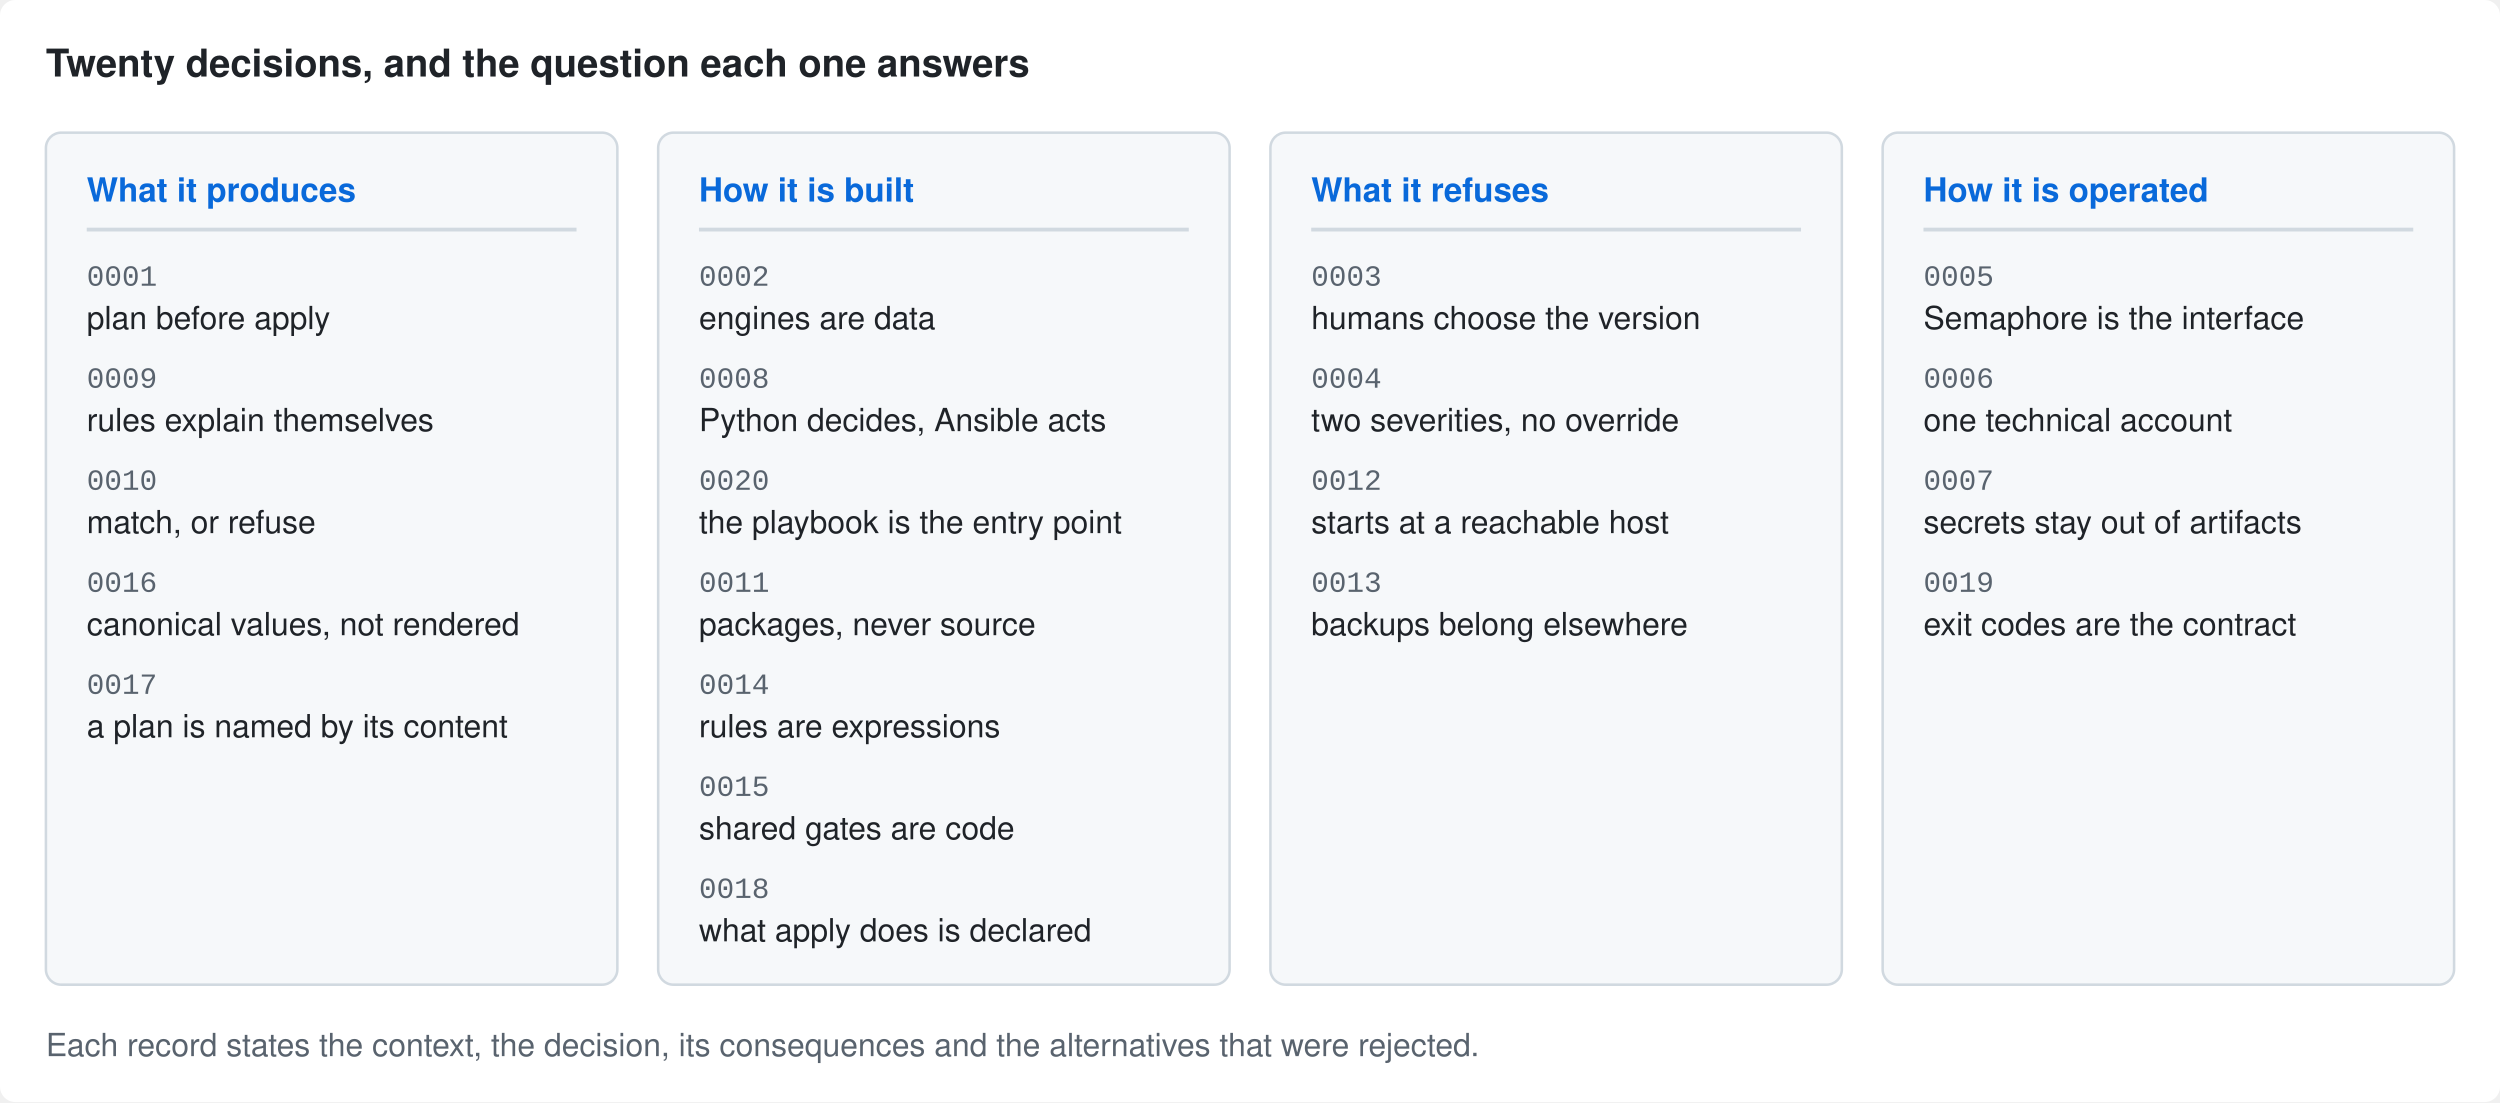
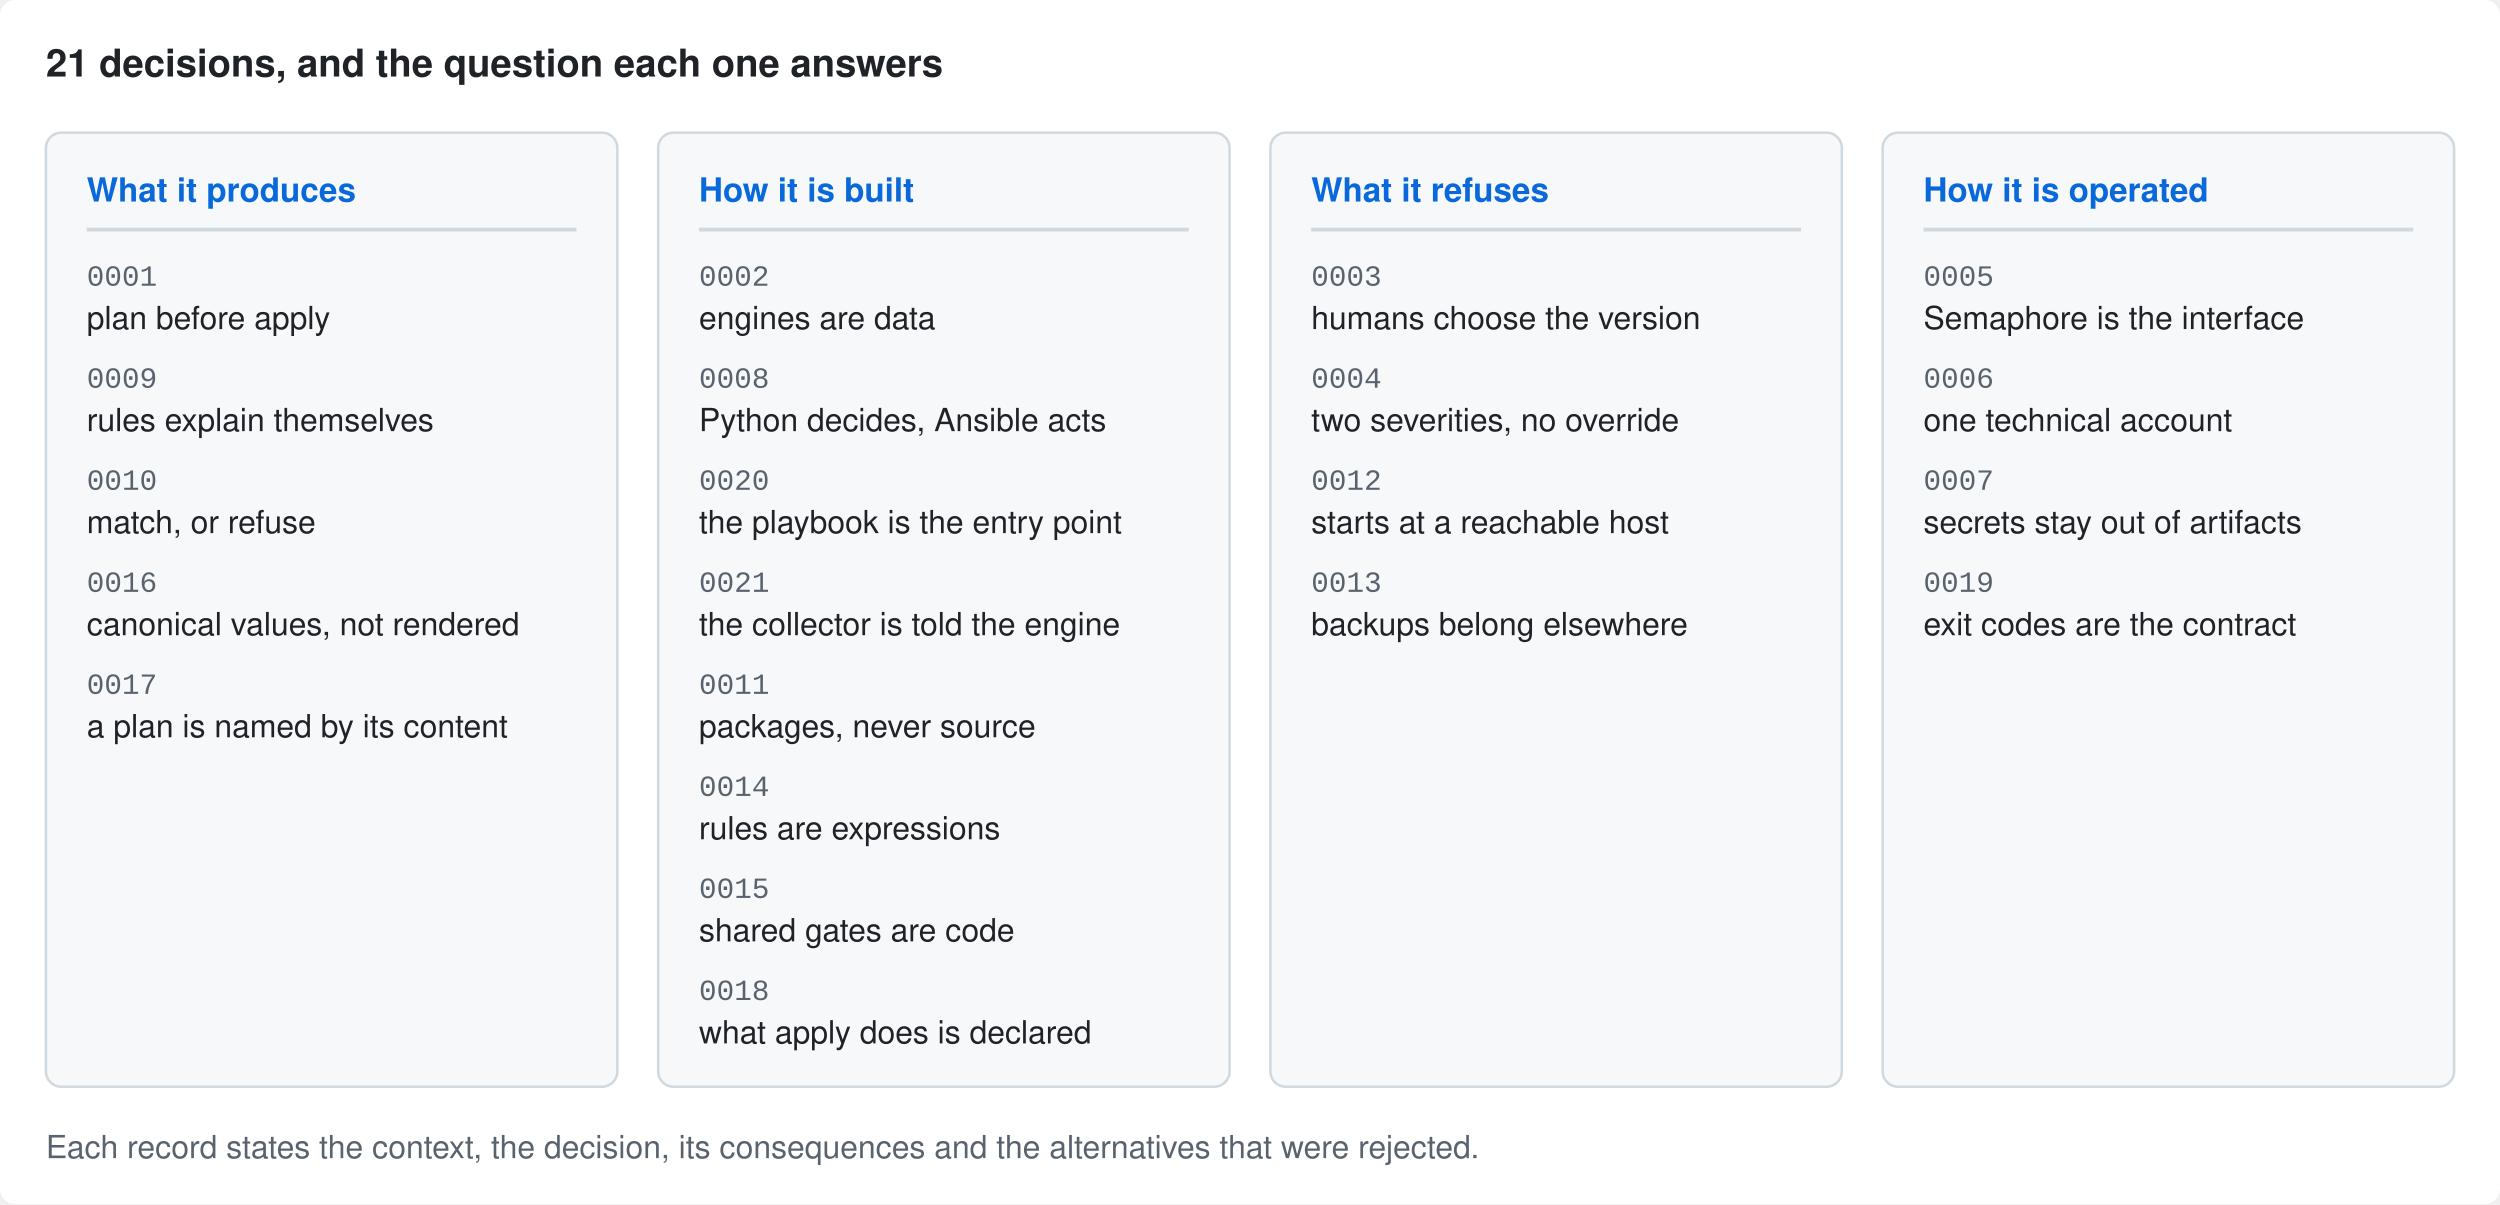
- <svg xmlns="http://www.w3.org/2000/svg" width="980" height="432" viewBox="0 0 980 432" role="img">
+ <svg xmlns="http://www.w3.org/2000/svg" width="980" height="472" viewBox="0 0 980 472" role="img">
  <defs>
    <marker id="arrow" viewBox="0 0 10 10" refX="9" refY="5" markerWidth="6" markerHeight="6" orient="auto">
      <path d="M 0 0 L 10 5 L 0 10 z" fill="context-stroke" />
    </marker>
  </defs>
-   <rect x="0" y="0" width="980" height="432" rx="6" fill="#ffffff" stroke="none" stroke-width="1" />
-   <text x="18.0" y="30" fill="#1f2328" font-family="-apple-system, BlinkMacSystemFont, 'Segoe UI', Helvetica, Arial, sans-serif" font-size="15" font-weight="600" text-anchor="start" letter-spacing="normal" xml:space="preserve">Twenty decisions, and the question each one answers</text>
-   <rect x="18.0" y="52.0" width="224.0" height="334.0" rx="6" fill="#f6f8fa" stroke="#d1d9e0" stroke-width="1" />
+   <rect x="0" y="0" width="980" height="472" rx="6" fill="#ffffff" stroke="none" stroke-width="1" />
+   <text x="18.0" y="30" fill="#1f2328" font-family="-apple-system, BlinkMacSystemFont, 'Segoe UI', Helvetica, Arial, sans-serif" font-size="15" font-weight="600" text-anchor="start" letter-spacing="normal" xml:space="preserve">21 decisions, and the question each one answers</text>
+   <rect x="18.0" y="52.0" width="224.0" height="374.0" rx="6" fill="#f6f8fa" stroke="#d1d9e0" stroke-width="1" />
  <text x="34.0" y="79.0" fill="#0969da" font-family="-apple-system, BlinkMacSystemFont, 'Segoe UI', Helvetica, Arial, sans-serif" font-size="13" font-weight="600" text-anchor="start" letter-spacing="normal" xml:space="preserve">What it produces</text>
  <line x1="34.0" y1="90.0" x2="226.0" y2="90.0" stroke="#d1d9e0" stroke-width="1.5" />
  <text x="34.0" y="112.0" fill="#59636e" font-family="ui-monospace, SFMono-Regular, Menlo, Consolas, 'Liberation Mono', monospace" font-size="11.5" font-weight="normal" text-anchor="start" letter-spacing="normal" xml:space="preserve">0001</text>
  <text x="34.0" y="129.0" fill="#1f2328" font-family="-apple-system, BlinkMacSystemFont, 'Segoe UI', Helvetica, Arial, sans-serif" font-size="12.5" font-weight="normal" text-anchor="start" letter-spacing="normal" xml:space="preserve">plan before apply</text>
  <text x="34.0" y="152.0" fill="#59636e" font-family="ui-monospace, SFMono-Regular, Menlo, Consolas, 'Liberation Mono', monospace" font-size="11.5" font-weight="normal" text-anchor="start" letter-spacing="normal" xml:space="preserve">0009</text>
  <text x="34.0" y="169.0" fill="#1f2328" font-family="-apple-system, BlinkMacSystemFont, 'Segoe UI', Helvetica, Arial, sans-serif" font-size="12.5" font-weight="normal" text-anchor="start" letter-spacing="normal" xml:space="preserve">rules explain themselves</text>
  <text x="34.0" y="192.0" fill="#59636e" font-family="ui-monospace, SFMono-Regular, Menlo, Consolas, 'Liberation Mono', monospace" font-size="11.5" font-weight="normal" text-anchor="start" letter-spacing="normal" xml:space="preserve">0010</text>
  <text x="34.0" y="209.0" fill="#1f2328" font-family="-apple-system, BlinkMacSystemFont, 'Segoe UI', Helvetica, Arial, sans-serif" font-size="12.5" font-weight="normal" text-anchor="start" letter-spacing="normal" xml:space="preserve">match, or refuse</text>
  <text x="34.0" y="232.0" fill="#59636e" font-family="ui-monospace, SFMono-Regular, Menlo, Consolas, 'Liberation Mono', monospace" font-size="11.5" font-weight="normal" text-anchor="start" letter-spacing="normal" xml:space="preserve">0016</text>
  <text x="34.0" y="249.0" fill="#1f2328" font-family="-apple-system, BlinkMacSystemFont, 'Segoe UI', Helvetica, Arial, sans-serif" font-size="12.5" font-weight="normal" text-anchor="start" letter-spacing="normal" xml:space="preserve">canonical values, not rendered</text>
  <text x="34.0" y="272.0" fill="#59636e" font-family="ui-monospace, SFMono-Regular, Menlo, Consolas, 'Liberation Mono', monospace" font-size="11.5" font-weight="normal" text-anchor="start" letter-spacing="normal" xml:space="preserve">0017</text>
  <text x="34.0" y="289.0" fill="#1f2328" font-family="-apple-system, BlinkMacSystemFont, 'Segoe UI', Helvetica, Arial, sans-serif" font-size="12.5" font-weight="normal" text-anchor="start" letter-spacing="normal" xml:space="preserve">a plan is named by its content</text>
-   <rect x="258.0" y="52.0" width="224.0" height="334.0" rx="6" fill="#f6f8fa" stroke="#d1d9e0" stroke-width="1" />
+   <rect x="258.0" y="52.0" width="224.0" height="374.0" rx="6" fill="#f6f8fa" stroke="#d1d9e0" stroke-width="1" />
  <text x="274.0" y="79.0" fill="#0969da" font-family="-apple-system, BlinkMacSystemFont, 'Segoe UI', Helvetica, Arial, sans-serif" font-size="13" font-weight="600" text-anchor="start" letter-spacing="normal" xml:space="preserve">How it is built</text>
  <line x1="274.0" y1="90.0" x2="466.0" y2="90.0" stroke="#d1d9e0" stroke-width="1.5" />
  <text x="274.0" y="112.0" fill="#59636e" font-family="ui-monospace, SFMono-Regular, Menlo, Consolas, 'Liberation Mono', monospace" font-size="11.5" font-weight="normal" text-anchor="start" letter-spacing="normal" xml:space="preserve">0002</text>
  <text x="274.0" y="129.0" fill="#1f2328" font-family="-apple-system, BlinkMacSystemFont, 'Segoe UI', Helvetica, Arial, sans-serif" font-size="12.5" font-weight="normal" text-anchor="start" letter-spacing="normal" xml:space="preserve">engines are data</text>
  <text x="274.0" y="152.0" fill="#59636e" font-family="ui-monospace, SFMono-Regular, Menlo, Consolas, 'Liberation Mono', monospace" font-size="11.5" font-weight="normal" text-anchor="start" letter-spacing="normal" xml:space="preserve">0008</text>
  <text x="274.0" y="169.0" fill="#1f2328" font-family="-apple-system, BlinkMacSystemFont, 'Segoe UI', Helvetica, Arial, sans-serif" font-size="12.5" font-weight="normal" text-anchor="start" letter-spacing="normal" xml:space="preserve">Python decides, Ansible acts</text>
  <text x="274.0" y="192.0" fill="#59636e" font-family="ui-monospace, SFMono-Regular, Menlo, Consolas, 'Liberation Mono', monospace" font-size="11.5" font-weight="normal" text-anchor="start" letter-spacing="normal" xml:space="preserve">0020</text>
  <text x="274.0" y="209.0" fill="#1f2328" font-family="-apple-system, BlinkMacSystemFont, 'Segoe UI', Helvetica, Arial, sans-serif" font-size="12.5" font-weight="normal" text-anchor="start" letter-spacing="normal" xml:space="preserve">the playbook is the entry point</text>
-   <text x="274.0" y="232.0" fill="#59636e" font-family="ui-monospace, SFMono-Regular, Menlo, Consolas, 'Liberation Mono', monospace" font-size="11.5" font-weight="normal" text-anchor="start" letter-spacing="normal" xml:space="preserve">0011</text>
-   <text x="274.0" y="249.0" fill="#1f2328" font-family="-apple-system, BlinkMacSystemFont, 'Segoe UI', Helvetica, Arial, sans-serif" font-size="12.5" font-weight="normal" text-anchor="start" letter-spacing="normal" xml:space="preserve">packages, never source</text>
-   <text x="274.0" y="272.0" fill="#59636e" font-family="ui-monospace, SFMono-Regular, Menlo, Consolas, 'Liberation Mono', monospace" font-size="11.5" font-weight="normal" text-anchor="start" letter-spacing="normal" xml:space="preserve">0014</text>
-   <text x="274.0" y="289.0" fill="#1f2328" font-family="-apple-system, BlinkMacSystemFont, 'Segoe UI', Helvetica, Arial, sans-serif" font-size="12.5" font-weight="normal" text-anchor="start" letter-spacing="normal" xml:space="preserve">rules are expressions</text>
-   <text x="274.0" y="312.0" fill="#59636e" font-family="ui-monospace, SFMono-Regular, Menlo, Consolas, 'Liberation Mono', monospace" font-size="11.5" font-weight="normal" text-anchor="start" letter-spacing="normal" xml:space="preserve">0015</text>
-   <text x="274.0" y="329.0" fill="#1f2328" font-family="-apple-system, BlinkMacSystemFont, 'Segoe UI', Helvetica, Arial, sans-serif" font-size="12.5" font-weight="normal" text-anchor="start" letter-spacing="normal" xml:space="preserve">shared gates are code</text>
-   <text x="274.0" y="352.0" fill="#59636e" font-family="ui-monospace, SFMono-Regular, Menlo, Consolas, 'Liberation Mono', monospace" font-size="11.5" font-weight="normal" text-anchor="start" letter-spacing="normal" xml:space="preserve">0018</text>
-   <text x="274.0" y="369.0" fill="#1f2328" font-family="-apple-system, BlinkMacSystemFont, 'Segoe UI', Helvetica, Arial, sans-serif" font-size="12.5" font-weight="normal" text-anchor="start" letter-spacing="normal" xml:space="preserve">what apply does is declared</text>
-   <rect x="498.0" y="52.0" width="224.0" height="334.0" rx="6" fill="#f6f8fa" stroke="#d1d9e0" stroke-width="1" />
+   <text x="274.0" y="232.0" fill="#59636e" font-family="ui-monospace, SFMono-Regular, Menlo, Consolas, 'Liberation Mono', monospace" font-size="11.5" font-weight="normal" text-anchor="start" letter-spacing="normal" xml:space="preserve">0021</text>
+   <text x="274.0" y="249.0" fill="#1f2328" font-family="-apple-system, BlinkMacSystemFont, 'Segoe UI', Helvetica, Arial, sans-serif" font-size="12.5" font-weight="normal" text-anchor="start" letter-spacing="normal" xml:space="preserve">the collector is told the engine</text>
+   <text x="274.0" y="272.0" fill="#59636e" font-family="ui-monospace, SFMono-Regular, Menlo, Consolas, 'Liberation Mono', monospace" font-size="11.5" font-weight="normal" text-anchor="start" letter-spacing="normal" xml:space="preserve">0011</text>
+   <text x="274.0" y="289.0" fill="#1f2328" font-family="-apple-system, BlinkMacSystemFont, 'Segoe UI', Helvetica, Arial, sans-serif" font-size="12.5" font-weight="normal" text-anchor="start" letter-spacing="normal" xml:space="preserve">packages, never source</text>
+   <text x="274.0" y="312.0" fill="#59636e" font-family="ui-monospace, SFMono-Regular, Menlo, Consolas, 'Liberation Mono', monospace" font-size="11.5" font-weight="normal" text-anchor="start" letter-spacing="normal" xml:space="preserve">0014</text>
+   <text x="274.0" y="329.0" fill="#1f2328" font-family="-apple-system, BlinkMacSystemFont, 'Segoe UI', Helvetica, Arial, sans-serif" font-size="12.5" font-weight="normal" text-anchor="start" letter-spacing="normal" xml:space="preserve">rules are expressions</text>
+   <text x="274.0" y="352.0" fill="#59636e" font-family="ui-monospace, SFMono-Regular, Menlo, Consolas, 'Liberation Mono', monospace" font-size="11.5" font-weight="normal" text-anchor="start" letter-spacing="normal" xml:space="preserve">0015</text>
+   <text x="274.0" y="369.0" fill="#1f2328" font-family="-apple-system, BlinkMacSystemFont, 'Segoe UI', Helvetica, Arial, sans-serif" font-size="12.5" font-weight="normal" text-anchor="start" letter-spacing="normal" xml:space="preserve">shared gates are code</text>
+   <text x="274.0" y="392.0" fill="#59636e" font-family="ui-monospace, SFMono-Regular, Menlo, Consolas, 'Liberation Mono', monospace" font-size="11.5" font-weight="normal" text-anchor="start" letter-spacing="normal" xml:space="preserve">0018</text>
+   <text x="274.0" y="409.0" fill="#1f2328" font-family="-apple-system, BlinkMacSystemFont, 'Segoe UI', Helvetica, Arial, sans-serif" font-size="12.5" font-weight="normal" text-anchor="start" letter-spacing="normal" xml:space="preserve">what apply does is declared</text>
+   <rect x="498.0" y="52.0" width="224.0" height="374.0" rx="6" fill="#f6f8fa" stroke="#d1d9e0" stroke-width="1" />
  <text x="514.0" y="79.0" fill="#0969da" font-family="-apple-system, BlinkMacSystemFont, 'Segoe UI', Helvetica, Arial, sans-serif" font-size="13" font-weight="600" text-anchor="start" letter-spacing="normal" xml:space="preserve">What it refuses</text>
  <line x1="514.0" y1="90.0" x2="706.0" y2="90.0" stroke="#d1d9e0" stroke-width="1.5" />
  <text x="514.0" y="112.0" fill="#59636e" font-family="ui-monospace, SFMono-Regular, Menlo, Consolas, 'Liberation Mono', monospace" font-size="11.5" font-weight="normal" text-anchor="start" letter-spacing="normal" xml:space="preserve">0003</text>
  <text x="514.0" y="129.0" fill="#1f2328" font-family="-apple-system, BlinkMacSystemFont, 'Segoe UI', Helvetica, Arial, sans-serif" font-size="12.5" font-weight="normal" text-anchor="start" letter-spacing="normal" xml:space="preserve">humans choose the version</text>
  <text x="514.0" y="152.0" fill="#59636e" font-family="ui-monospace, SFMono-Regular, Menlo, Consolas, 'Liberation Mono', monospace" font-size="11.5" font-weight="normal" text-anchor="start" letter-spacing="normal" xml:space="preserve">0004</text>
  <text x="514.0" y="169.0" fill="#1f2328" font-family="-apple-system, BlinkMacSystemFont, 'Segoe UI', Helvetica, Arial, sans-serif" font-size="12.5" font-weight="normal" text-anchor="start" letter-spacing="normal" xml:space="preserve">two severities, no override</text>
  <text x="514.0" y="192.0" fill="#59636e" font-family="ui-monospace, SFMono-Regular, Menlo, Consolas, 'Liberation Mono', monospace" font-size="11.5" font-weight="normal" text-anchor="start" letter-spacing="normal" xml:space="preserve">0012</text>
  <text x="514.0" y="209.0" fill="#1f2328" font-family="-apple-system, BlinkMacSystemFont, 'Segoe UI', Helvetica, Arial, sans-serif" font-size="12.5" font-weight="normal" text-anchor="start" letter-spacing="normal" xml:space="preserve">starts at a reachable host</text>
  <text x="514.0" y="232.0" fill="#59636e" font-family="ui-monospace, SFMono-Regular, Menlo, Consolas, 'Liberation Mono', monospace" font-size="11.5" font-weight="normal" text-anchor="start" letter-spacing="normal" xml:space="preserve">0013</text>
  <text x="514.0" y="249.0" fill="#1f2328" font-family="-apple-system, BlinkMacSystemFont, 'Segoe UI', Helvetica, Arial, sans-serif" font-size="12.5" font-weight="normal" text-anchor="start" letter-spacing="normal" xml:space="preserve">backups belong elsewhere</text>
-   <rect x="738.0" y="52.0" width="224.0" height="334.0" rx="6" fill="#f6f8fa" stroke="#d1d9e0" stroke-width="1" />
+   <rect x="738.0" y="52.0" width="224.0" height="374.0" rx="6" fill="#f6f8fa" stroke="#d1d9e0" stroke-width="1" />
  <text x="754.0" y="79.0" fill="#0969da" font-family="-apple-system, BlinkMacSystemFont, 'Segoe UI', Helvetica, Arial, sans-serif" font-size="13" font-weight="600" text-anchor="start" letter-spacing="normal" xml:space="preserve">How it is operated</text>
  <line x1="754.0" y1="90.0" x2="946.0" y2="90.0" stroke="#d1d9e0" stroke-width="1.5" />
  <text x="754.0" y="112.0" fill="#59636e" font-family="ui-monospace, SFMono-Regular, Menlo, Consolas, 'Liberation Mono', monospace" font-size="11.5" font-weight="normal" text-anchor="start" letter-spacing="normal" xml:space="preserve">0005</text>
  <text x="754.0" y="129.0" fill="#1f2328" font-family="-apple-system, BlinkMacSystemFont, 'Segoe UI', Helvetica, Arial, sans-serif" font-size="12.5" font-weight="normal" text-anchor="start" letter-spacing="normal" xml:space="preserve">Semaphore is the interface</text>
  <text x="754.0" y="152.0" fill="#59636e" font-family="ui-monospace, SFMono-Regular, Menlo, Consolas, 'Liberation Mono', monospace" font-size="11.5" font-weight="normal" text-anchor="start" letter-spacing="normal" xml:space="preserve">0006</text>
  <text x="754.0" y="169.0" fill="#1f2328" font-family="-apple-system, BlinkMacSystemFont, 'Segoe UI', Helvetica, Arial, sans-serif" font-size="12.5" font-weight="normal" text-anchor="start" letter-spacing="normal" xml:space="preserve">one technical account</text>
  <text x="754.0" y="192.0" fill="#59636e" font-family="ui-monospace, SFMono-Regular, Menlo, Consolas, 'Liberation Mono', monospace" font-size="11.5" font-weight="normal" text-anchor="start" letter-spacing="normal" xml:space="preserve">0007</text>
  <text x="754.0" y="209.0" fill="#1f2328" font-family="-apple-system, BlinkMacSystemFont, 'Segoe UI', Helvetica, Arial, sans-serif" font-size="12.5" font-weight="normal" text-anchor="start" letter-spacing="normal" xml:space="preserve">secrets stay out of artifacts</text>
  <text x="754.0" y="232.0" fill="#59636e" font-family="ui-monospace, SFMono-Regular, Menlo, Consolas, 'Liberation Mono', monospace" font-size="11.5" font-weight="normal" text-anchor="start" letter-spacing="normal" xml:space="preserve">0019</text>
  <text x="754.0" y="249.0" fill="#1f2328" font-family="-apple-system, BlinkMacSystemFont, 'Segoe UI', Helvetica, Arial, sans-serif" font-size="12.5" font-weight="normal" text-anchor="start" letter-spacing="normal" xml:space="preserve">exit codes are the contract</text>
-   <text x="18.0" y="414" fill="#59636e" font-family="-apple-system, BlinkMacSystemFont, 'Segoe UI', Helvetica, Arial, sans-serif" font-size="12.5" font-weight="normal" text-anchor="start" letter-spacing="normal" xml:space="preserve">Each record states the context, the decision, its consequences and the alternatives that were rejected.</text>
+   <text x="18.0" y="454" fill="#59636e" font-family="-apple-system, BlinkMacSystemFont, 'Segoe UI', Helvetica, Arial, sans-serif" font-size="12.5" font-weight="normal" text-anchor="start" letter-spacing="normal" xml:space="preserve">Each record states the context, the decision, its consequences and the alternatives that were rejected.</text>
</svg>
